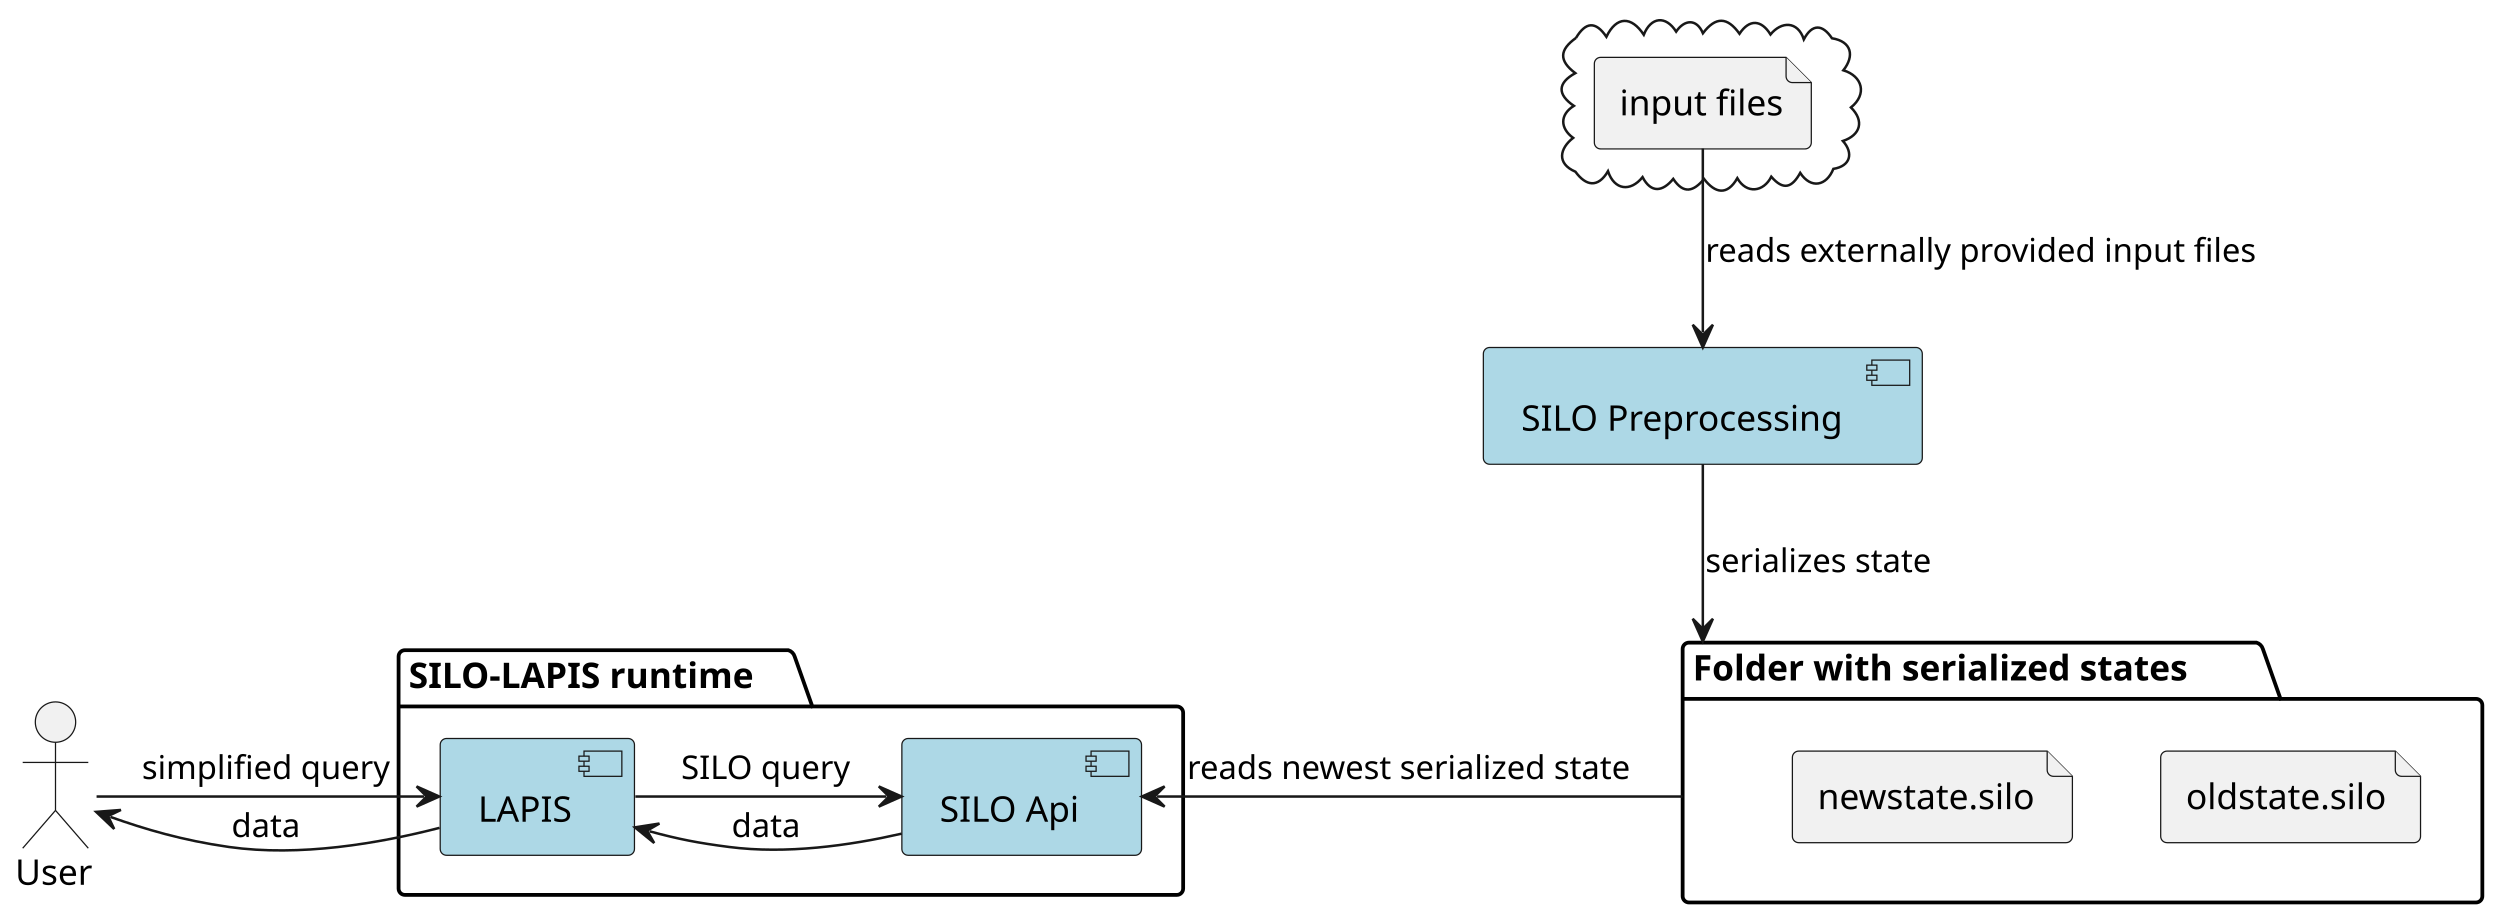
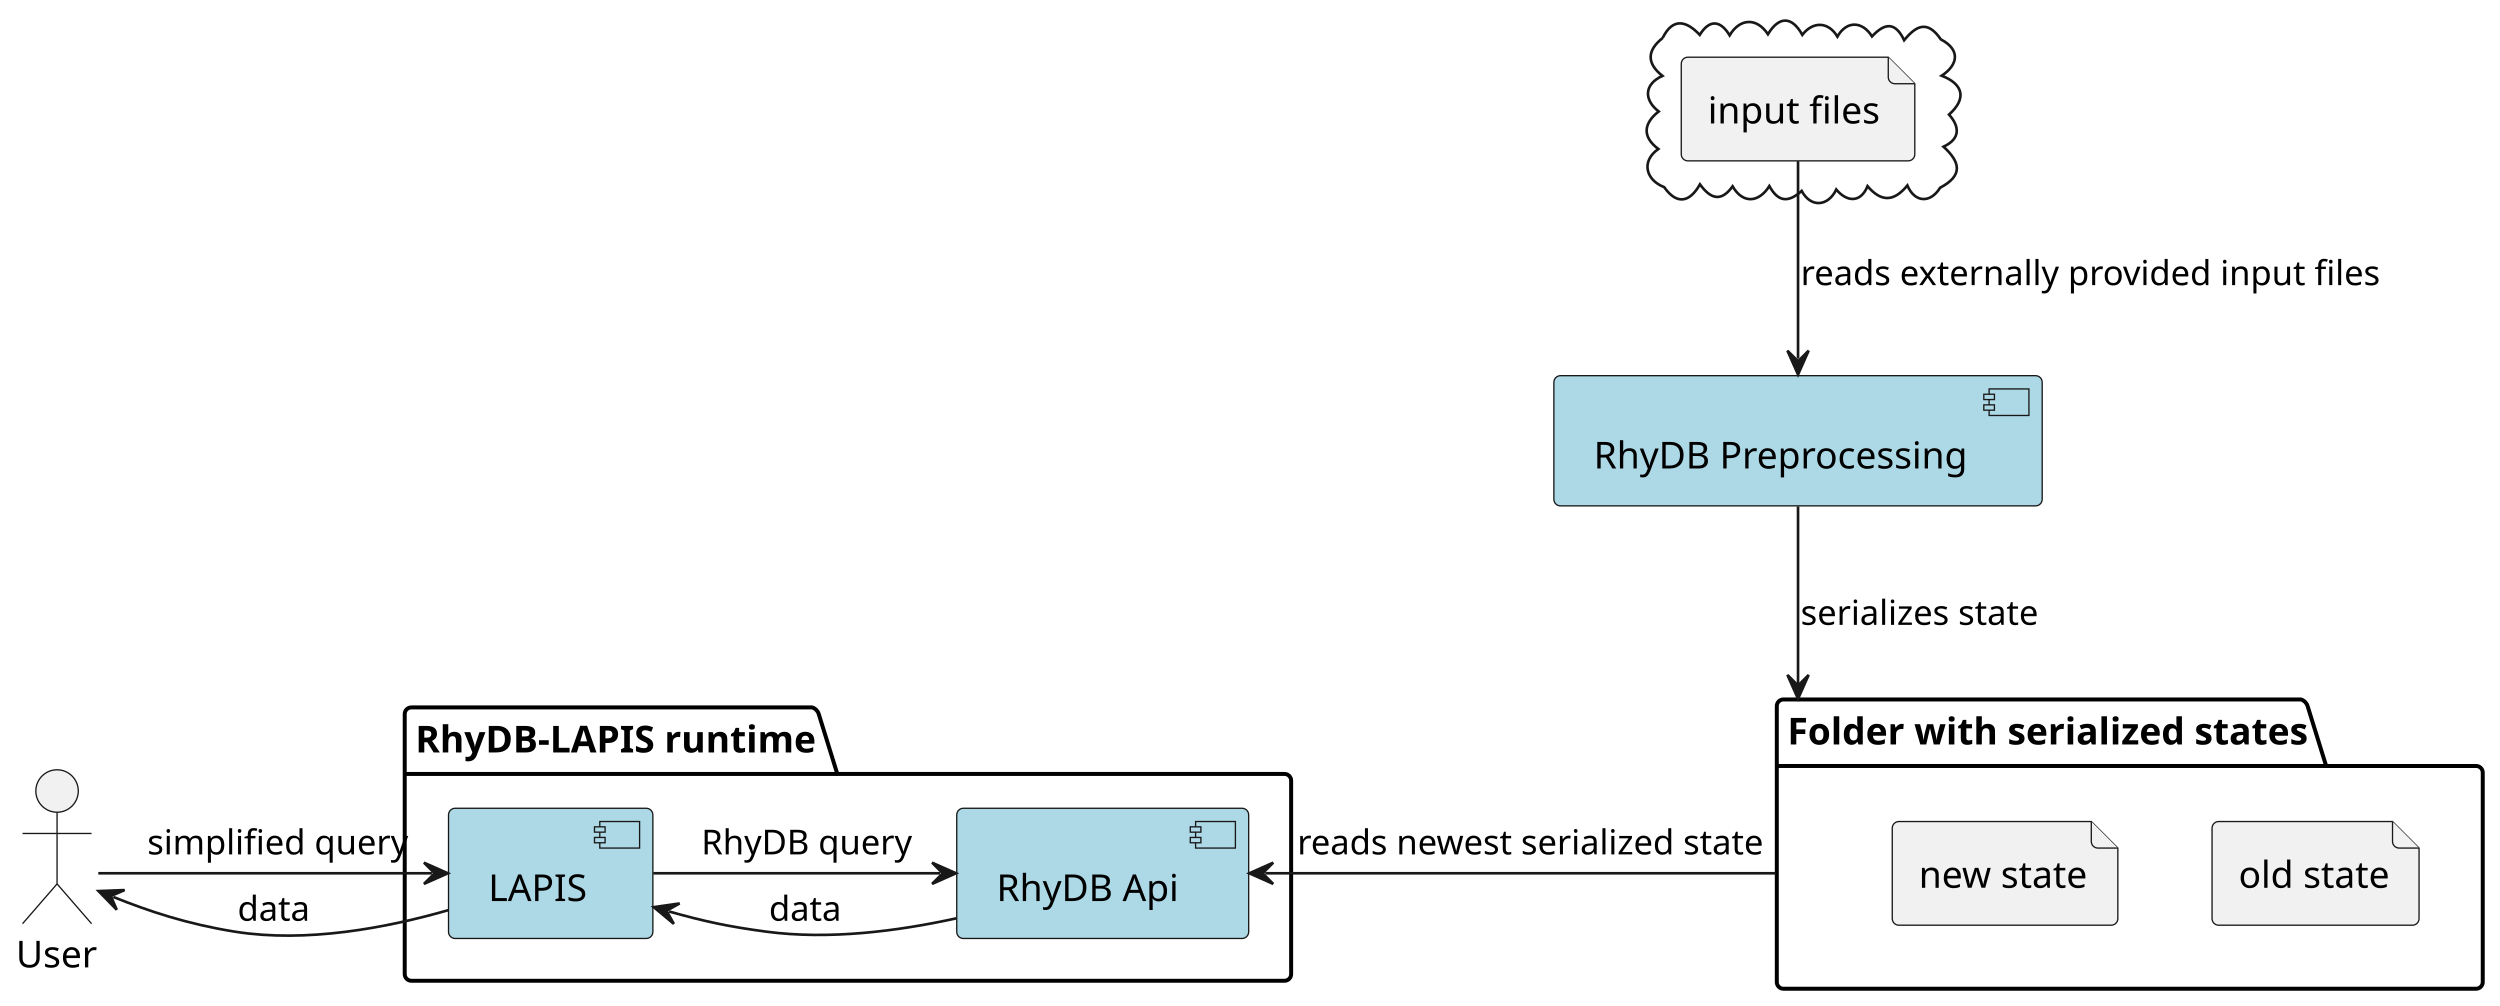
- <svg xmlns="http://www.w3.org/2000/svg" contentStyleType="text/css" height="364px" preserveAspectRatio="none" style="width:991px;height:364px;background:#FFFFFF;" version="1.1" viewBox="0 0 991 364" width="991px" zoomAndPan="magnify">
+ <svg xmlns="http://www.w3.org/2000/svg" contentStyleType="text/css" height="379px" preserveAspectRatio="none" style="width:942px;height:379px;background:#FFFFFF;" version="1.1" viewBox="0 0 942 379" width="942px" zoomAndPan="magnify">
  <defs />
  <g>
    <g id="cluster_##2">
-       <path d="M624.718,15.037 C628.545,8.672 632.458,8.224 636.774,14.574 C640.827,6.295 646.681,6.357 651.592,13.763 C654.436,6.688 660.268,6 664.427,12.523 C667.651,7.794 672.471,7.179 675.044,13.168 C680.104,6.522 684.665,6.585 689.538,13.37 C693.46,7.454 698.181,7.792 701.824,13.661 C706.139,8.407 712.579,8.207 715.042,15.597 C718.35,9.361 722.42,9.53 726.187,15.167 C734.082,16.449 735.172,22.176 730.713,27.862 C738.347,30.193 740.217,37.379 733.721,42.594 C739.101,47.943 737.552,53.507 730.54,55.892 C734.839,60.777 733.512,65.855 726.749,66.947 C724.064,73.685 717.896,75.072 713.602,68.541 C710.319,74.443 706.936,75.603 702.142,70.053 C699.03,76.177 692.33,77.005 688.669,70.644 C684.616,77.701 679.842,76.618 675.489,70.954 C671.316,75.927 667.409,77.12 663.269,70.918 C659.146,75.95 654.571,76.794 651.109,70.225 C646.278,76.199 639.934,75.397 637.404,67.886 C633.429,74.635 628.649,73.765 624.5,68.067 C616.902,64.794 618.294,58.809 623.59,54.662 C618.441,50.86 618.2,45.519 623.872,41.957 C617.254,37.45 617.361,32.895 624.446,28.995 C617.836,24.021 618.147,19.754 624.718,15.037 " fill="none" style="stroke:#181818;stroke-width:1.0;" />
+       <path d="M626.472,14.335 C630.341,6.49 635.47,7.828 640.462,13.141 C644.119,7.23 648.246,7.551 651.724,13.314 C655.575,6.858 661.939,6.495 666.159,12.899 C670.338,6 675.179,6.021 679.11,13.128 C683.087,7.98 688.898,8.054 692.328,13.792 C695.875,7.629 701.754,7.968 705.37,13.716 C710.191,8.59 714.103,8.117 717.486,15.149 C722.163,9.453 726.332,7.587 731.301,14.838 C738.711,18.699 737.935,24.336 731.638,28.534 C739.834,31.739 741.13,37.161 734.387,43.172 C738.574,47.863 738.564,52.371 732.319,55.282 C738.714,61.135 739.742,66.144 731.036,70.743 C727.369,76.695 721.488,76.423 718.692,69.884 C713.676,75.989 708.93,76.302 703.693,70.155 C701.002,76.679 695.79,76.049 691.908,71.413 C688.897,77.738 682.399,78.485 678.87,71.938 C673.885,76.416 670.081,76.252 666.692,70.108 C662.797,76.307 656.835,77.024 652.835,70.219 C648.343,76.51 644.326,74.671 640.546,69.459 C636.729,76.203 631.932,77.407 627.052,70.51 C620.192,67.856 618.203,60.855 624.854,56.134 C618.685,51.512 619.263,46.505 624.992,41.999 C619.283,37.566 619.528,31.706 626.399,28.592 C620.409,23.854 620.557,19.011 626.472,14.335 " fill="none" style="stroke:#181818;stroke-width:1.0;" />
    </g>
    <g id="cluster_files">
-       <path d="M669.5,254.738 L894.5,254.738 A3.75,3.75 0 0 1 897,257.238 L904,277.035 L981.5,277.035 A2.5,2.5 0 0 1 984,279.535 L984,355.238 A2.5,2.5 0 0 1 981.5,357.738 L669.5,357.738 A2.5,2.5 0 0 1 667,355.238 L667,257.238 A2.5,2.5 0 0 1 669.5,254.738 " fill="none" style="stroke:#000000;stroke-width:1.5;" />
-       <line style="stroke:#000000;stroke-width:1.5;" x1="667" x2="904" y1="277.035" y2="277.035" />
-       <text fill="#000000" font-family="sans-serif" font-size="14" font-weight="bold" lengthAdjust="spacing" textLength="224" x="671" y="269.733">Folder with serialized states</text>
+       <path d="M672,263.553 L867,263.553 A3.75,3.75 0 0 1 869.5,266.053 L876.5,288.621 L933,288.621 A2.5,2.5 0 0 1 935.5,291.121 L935.5,370.053 A2.5,2.5 0 0 1 933,372.553 L672,372.553 A2.5,2.5 0 0 1 669.5,370.053 L669.5,266.053 A2.5,2.5 0 0 1 672,263.553 " fill="none" style="stroke:#000000;stroke-width:1.5;" />
+       <line style="stroke:#000000;stroke-width:1.5;" x1="669.5" x2="876.5" y1="288.621" y2="288.621" />
+       <text fill="#000000" font-family="sans-serif" font-size="14" font-weight="bold" lengthAdjust="spacing" textLength="194" x="673.5" y="280.519">Folder with serialized states</text>
    </g>
-     <g id="cluster_SILO-LAPIS runtime">
-       <path d="M160.5,257.738 L312.5,257.738 A3.75,3.75 0 0 1 315,260.238 L322,280.035 L466.5,280.035 A2.5,2.5 0 0 1 469,282.535 L469,352.238 A2.5,2.5 0 0 1 466.5,354.738 L160.5,354.738 A2.5,2.5 0 0 1 158,352.238 L158,260.238 A2.5,2.5 0 0 1 160.5,257.738 " fill="none" style="stroke:#000000;stroke-width:1.5;" />
-       <line style="stroke:#000000;stroke-width:1.5;" x1="158" x2="322" y1="280.035" y2="280.035" />
-       <text fill="#000000" font-family="sans-serif" font-size="14" font-weight="bold" lengthAdjust="spacing" textLength="151" x="162" y="272.733">SILO-LAPIS runtime</text>
+     <g id="cluster_RhyDB-LAPIS runtime">
+       <path d="M155,266.553 L306,266.553 A3.75,3.75 0 0 1 308.5,269.053 L315.5,291.621 L484,291.621 A2.5,2.5 0 0 1 486.5,294.121 L486.5,367.053 A2.5,2.5 0 0 1 484,369.553 L155,369.553 A2.5,2.5 0 0 1 152.5,367.053 L152.5,269.053 A2.5,2.5 0 0 1 155,266.553 " fill="none" style="stroke:#000000;stroke-width:1.5;" />
+       <line style="stroke:#000000;stroke-width:1.5;" x1="152.5" x2="315.5" y1="291.621" y2="291.621" />
+       <text fill="#000000" font-family="sans-serif" font-size="14" font-weight="bold" lengthAdjust="spacing" textLength="150" x="156.5" y="283.519">RhyDB-LAPIS runtime</text>
    </g>
    <g id="elem_input">
-       <path d="M632,25.238 L632,56.535 A2.5,2.5 0 0 0 634.5,59.035 L715.5,59.035 A2.5,2.5 0 0 0 718,56.535 L718,32.738 L708,22.738 L634.5,22.738 A2.5,2.5 0 0 0 632,25.238 " fill="#F1F1F1" style="stroke:#181818;stroke-width:0.5;" />
-       <path d="M708,22.738 L708,30.238 A2.5,2.5 0 0 0 710.5,32.738 L718,32.738 " fill="#F1F1F1" style="stroke:#181818;stroke-width:0.5;" />
-       <text fill="#000000" font-family="sans-serif" font-size="14" lengthAdjust="spacing" textLength="66" x="642" y="45.733">input files</text>
+       <path d="M633.5,24.053 L633.5,58.121 A2.5,2.5 0 0 0 636,60.621 L719,60.621 A2.5,2.5 0 0 0 721.5,58.121 L721.5,31.553 L711.5,21.553 L636,21.553 A2.5,2.5 0 0 0 633.5,24.053 " fill="#F1F1F1" style="stroke:#181818;stroke-width:0.5;" />
+       <path d="M711.5,21.553 L711.5,29.053 A2.5,2.5 0 0 0 714,31.553 L721.5,31.553 " fill="#F1F1F1" style="stroke:#181818;stroke-width:0.5;" />
+       <text fill="#000000" font-family="sans-serif" font-size="14" lengthAdjust="spacing" textLength="68" x="643.5" y="46.519">input files</text>
    </g>
-     <g id="elem_oldstate.silo">
-       <path d="M856.5,300.238 L856.5,331.535 A2.5,2.5 0 0 0 859,334.035 L957,334.035 A2.5,2.5 0 0 0 959.5,331.535 L959.5,307.738 L949.5,297.738 L859,297.738 A2.5,2.5 0 0 0 856.5,300.238 " fill="#F1F1F1" style="stroke:#181818;stroke-width:0.5;" />
-       <path d="M949.5,297.738 L949.5,305.238 A2.5,2.5 0 0 0 952,307.738 L959.5,307.738 " fill="#F1F1F1" style="stroke:#181818;stroke-width:0.5;" />
-       <text fill="#000000" font-family="sans-serif" font-size="14" lengthAdjust="spacing" textLength="83" x="866.5" y="320.733">oldstate.silo</text>
+     <g id="elem_old state">
+       <path d="M833.5,312.053 L833.5,346.121 A2.5,2.5 0 0 0 836,348.621 L909,348.621 A2.5,2.5 0 0 0 911.5,346.121 L911.5,319.553 L901.5,309.553 L836,309.553 A2.5,2.5 0 0 0 833.5,312.053 " fill="#F1F1F1" style="stroke:#181818;stroke-width:0.5;" />
+       <path d="M901.5,309.553 L901.5,317.053 A2.5,2.5 0 0 0 904,319.553 L911.5,319.553 " fill="#F1F1F1" style="stroke:#181818;stroke-width:0.5;" />
+       <text fill="#000000" font-family="sans-serif" font-size="14" lengthAdjust="spacing" textLength="58" x="843.5" y="334.519">old state</text>
    </g>
-     <g id="elem_newstate.silo">
-       <path d="M710.5,300.238 L710.5,331.535 A2.5,2.5 0 0 0 713,334.035 L819,334.035 A2.5,2.5 0 0 0 821.5,331.535 L821.5,307.738 L811.5,297.738 L713,297.738 A2.5,2.5 0 0 0 710.5,300.238 " fill="#F1F1F1" style="stroke:#181818;stroke-width:0.5;" />
-       <path d="M811.5,297.738 L811.5,305.238 A2.5,2.5 0 0 0 814,307.738 L821.5,307.738 " fill="#F1F1F1" style="stroke:#181818;stroke-width:0.5;" />
-       <text fill="#000000" font-family="sans-serif" font-size="14" lengthAdjust="spacing" textLength="91" x="720.5" y="320.733">newstate.silo</text>
+     <g id="elem_new state">
+       <path d="M713,312.053 L713,346.121 A2.5,2.5 0 0 0 715.5,348.621 L795.5,348.621 A2.5,2.5 0 0 0 798,346.121 L798,319.553 L788,309.553 L715.5,309.553 A2.5,2.5 0 0 0 713,312.053 " fill="#F1F1F1" style="stroke:#181818;stroke-width:0.5;" />
+       <path d="M788,309.553 L788,317.053 A2.5,2.5 0 0 0 790.5,319.553 L798,319.553 " fill="#F1F1F1" style="stroke:#181818;stroke-width:0.5;" />
+       <text fill="#000000" font-family="sans-serif" font-size="14" lengthAdjust="spacing" textLength="65" x="723" y="334.519">new state</text>
    </g>
-     <g id="elem_siloApi">
-       <rect fill="#ADD8E6" height="46.297" rx="2.5" ry="2.5" style="stroke:#181818;stroke-width:0.5;" width="95" x="357.5" y="292.738" />
-       <rect fill="#ADD8E6" height="10" style="stroke:#181818;stroke-width:0.5;" width="15" x="432.5" y="297.738" />
-       <rect fill="#ADD8E6" height="2" style="stroke:#181818;stroke-width:0.5;" width="4" x="430.5" y="299.738" />
-       <rect fill="#ADD8E6" height="2" style="stroke:#181818;stroke-width:0.5;" width="4" x="430.5" y="303.738" />
-       <text fill="#000000" font-family="sans-serif" font-size="14" lengthAdjust="spacing" textLength="55" x="372.5" y="325.733">SILO Api</text>
+     <g id="elem_rhyDbApi">
+       <rect fill="#ADD8E6" height="49.068" rx="2.5" ry="2.5" style="stroke:#181818;stroke-width:0.5;" width="110" x="360.5" y="304.553" />
+       <rect fill="#ADD8E6" height="10" style="stroke:#181818;stroke-width:0.5;" width="15" x="450.5" y="309.553" />
+       <rect fill="#ADD8E6" height="2" style="stroke:#181818;stroke-width:0.5;" width="4" x="448.5" y="311.553" />
+       <rect fill="#ADD8E6" height="2" style="stroke:#181818;stroke-width:0.5;" width="4" x="448.5" y="315.553" />
+       <text fill="#000000" font-family="sans-serif" font-size="14" lengthAdjust="spacing" textLength="70" x="375.5" y="339.519">RhyDB Api</text>
    </g>
    <g id="elem_LAPIS">
-       <rect fill="#ADD8E6" height="46.297" rx="2.5" ry="2.5" style="stroke:#181818;stroke-width:0.5;" width="77" x="174.5" y="292.738" />
-       <rect fill="#ADD8E6" height="10" style="stroke:#181818;stroke-width:0.5;" width="15" x="231.5" y="297.738" />
-       <rect fill="#ADD8E6" height="2" style="stroke:#181818;stroke-width:0.5;" width="4" x="229.5" y="299.738" />
-       <rect fill="#ADD8E6" height="2" style="stroke:#181818;stroke-width:0.5;" width="4" x="229.5" y="303.738" />
-       <text fill="#000000" font-family="sans-serif" font-size="14" lengthAdjust="spacing" textLength="37" x="189.5" y="325.733">LAPIS</text>
+       <rect fill="#ADD8E6" height="49.068" rx="2.5" ry="2.5" style="stroke:#181818;stroke-width:0.5;" width="77" x="169" y="304.553" />
+       <rect fill="#ADD8E6" height="10" style="stroke:#181818;stroke-width:0.5;" width="15" x="226" y="309.553" />
+       <rect fill="#ADD8E6" height="2" style="stroke:#181818;stroke-width:0.5;" width="4" x="224" y="311.553" />
+       <rect fill="#ADD8E6" height="2" style="stroke:#181818;stroke-width:0.5;" width="4" x="224" y="315.553" />
+       <text fill="#000000" font-family="sans-serif" font-size="14" lengthAdjust="spacing" textLength="37" x="184" y="339.519">LAPIS</text>
    </g>
-     <g id="elem_siloPreprocessing">
-       <rect fill="#ADD8E6" height="46.297" rx="2.5" ry="2.5" style="stroke:#181818;stroke-width:0.5;" width="174" x="588" y="137.738" />
-       <rect fill="#ADD8E6" height="10" style="stroke:#181818;stroke-width:0.5;" width="15" x="742" y="142.738" />
-       <rect fill="#ADD8E6" height="2" style="stroke:#181818;stroke-width:0.5;" width="4" x="740" y="144.738" />
-       <rect fill="#ADD8E6" height="2" style="stroke:#181818;stroke-width:0.5;" width="4" x="740" y="148.738" />
-       <text fill="#000000" font-family="sans-serif" font-size="14" lengthAdjust="spacing" textLength="134" x="603" y="170.733">SILO Preprocessing</text>
+     <g id="elem_rhyDbPreprocessing">
+       <rect fill="#ADD8E6" height="49.068" rx="2.5" ry="2.5" style="stroke:#181818;stroke-width:0.5;" width="184" x="585.5" y="141.553" />
+       <rect fill="#ADD8E6" height="10" style="stroke:#181818;stroke-width:0.5;" width="15" x="749.5" y="146.553" />
+       <rect fill="#ADD8E6" height="2" style="stroke:#181818;stroke-width:0.5;" width="4" x="747.5" y="148.553" />
+       <rect fill="#ADD8E6" height="2" style="stroke:#181818;stroke-width:0.5;" width="4" x="747.5" y="152.553" />
+       <text fill="#000000" font-family="sans-serif" font-size="14" lengthAdjust="spacing" textLength="144" x="600.5" y="176.519">RhyDB Preprocessing</text>
    </g>
    <g id="elem_User">
-       <ellipse cx="22" cy="286.238" fill="#F1F1F1" rx="8" ry="8" style="stroke:#181818;stroke-width:0.5;" />
-       <path d="M22,294.238 L22,321.238 M9,302.238 L35,302.238 M22,321.238 L9,336.238 M22,321.238 L35,336.238 " fill="none" style="stroke:#181818;stroke-width:0.5;" />
-       <text fill="#000000" font-family="sans-serif" font-size="14" lengthAdjust="spacing" textLength="32" x="6" y="350.733">User</text>
+       <ellipse cx="21.5" cy="298.053" fill="#F1F1F1" rx="8" ry="8" style="stroke:#181818;stroke-width:0.5;" />
+       <path d="M21.5,306.053 L21.5,333.053 M8.5,314.053 L34.5,314.053 M21.5,333.053 L8.5,348.053 M21.5,333.053 L34.5,348.053 " fill="none" style="stroke:#181818;stroke-width:0.5;" />
+       <text fill="#000000" font-family="sans-serif" font-size="14" lengthAdjust="spacing" textLength="31" x="6" y="364.519">User</text>
    </g>
    <g id="link_User_LAPIS">
-       <path d="M38.28,315.738 C68.15,315.738 126.42,315.738 168.13,315.738 " fill="none" id="User-to-LAPIS" style="stroke:#181818;stroke-width:1.0;" />
-       <polygon fill="#181818" points="174.13,315.738,165.13,311.738,169.13,315.738,165.13,319.738,174.13,315.738" style="stroke:#181818;stroke-width:1.0;" />
-       <text fill="#000000" font-family="sans-serif" font-size="13" lengthAdjust="spacing" textLength="100" x="56.25" y="308.805">simplified query</text>
+       <path d="M37.04,329.053 C65.76,329.053 121.96,329.053 162.75,329.053 " fill="none" id="User-to-LAPIS" style="stroke:#181818;stroke-width:1.0;" />
+       <polygon fill="#181818" points="168.75,329.053,159.75,325.053,163.75,329.053,159.75,333.053,168.75,329.053" style="stroke:#181818;stroke-width:1.0;" />
+       <text fill="#000000" font-family="sans-serif" font-size="13" lengthAdjust="spacing" textLength="95" x="55.5" y="321.95">simplified query</text>
    </g>
    <g id="link_User_LAPIS">
-       <path d="M43.766,323.831 C57.516,328.701 72.29,333.108 90.75,335.738 C118.75,339.728 150.24,334.338 174.25,328.158 " fill="none" id="User-backto-LAPIS" style="stroke:#181818;stroke-width:1.0;" />
-       <polygon fill="#181818" points="38.11,321.828,45.258,328.603,42.823,323.497,47.929,321.062,38.11,321.828" style="stroke:#181818;stroke-width:1.0;" />
-       <text fill="#000000" font-family="sans-serif" font-size="13" lengthAdjust="spacing" textLength="29" x="91.75" y="331.805">data</text>
+       <path d="M42.691,337.98 C56.051,343.32 70.37,348.153 88.5,351.053 C115.47,355.363 145.74,349.623 168.99,342.933 " fill="none" id="User-backto-LAPIS" style="stroke:#181818;stroke-width:1.0;" />
+       <polygon fill="#181818" points="37.12,335.753,43.992,342.808,41.763,337.609,46.962,335.38,37.12,335.753" style="stroke:#181818;stroke-width:1.0;" />
+       <text fill="#000000" font-family="sans-serif" font-size="13" lengthAdjust="spacing" textLength="27" x="89.5" y="346.95">data</text>
    </g>
-     <g id="link_LAPIS_siloApi">
-       <path d="M251.85,315.738 C282.32,315.738 318.85,315.738 351.36,315.738 " fill="none" id="LAPIS-to-siloApi" style="stroke:#181818;stroke-width:1.0;" />
-       <polygon fill="#181818" points="357.36,315.738,348.36,311.738,352.36,315.738,348.36,319.738,357.36,315.738" style="stroke:#181818;stroke-width:1.0;" />
-       <text fill="#000000" font-family="sans-serif" font-size="13" lengthAdjust="spacing" textLength="69" x="270" y="308.805">SILO query</text>
+     <g id="link_LAPIS_rhyDbApi">
+       <path d="M246.14,329.053 C278.21,329.053 318.23,329.053 354.21,329.053 " fill="none" id="LAPIS-to-rhyDbApi" style="stroke:#181818;stroke-width:1.0;" />
+       <polygon fill="#181818" points="360.21,329.053,351.21,325.053,355.21,329.053,351.21,333.053,360.21,329.053" style="stroke:#181818;stroke-width:1.0;" />
+       <text fill="#000000" font-family="sans-serif" font-size="13" lengthAdjust="spacing" textLength="78" x="264.25" y="321.95">RhyDB query</text>
    </g>
-     <g id="link_LAPIS_siloApi">
-       <path d="M257.464,329.528 C269.314,332.718 276.69,334.148 289,335.738 C311.6,338.658 336.52,335.248 357.45,330.458 " fill="none" id="LAPIS-backto-siloApi" style="stroke:#181818;stroke-width:1.0;" />
-       <polygon fill="#181818" points="251.67,327.968,259.321,334.17,256.498,329.268,261.4,326.445,251.67,327.968" style="stroke:#181818;stroke-width:1.0;" />
-       <text fill="#000000" font-family="sans-serif" font-size="13" lengthAdjust="spacing" textLength="29" x="290" y="331.805">data</text>
+     <g id="link_LAPIS_rhyDbApi">
+       <path d="M252.104,343.446 C265.404,347.206 274.7,349.183 288.75,351.053 C312.33,354.193 338.23,350.903 360.43,346.003 " fill="none" id="LAPIS-backto-rhyDbApi" style="stroke:#181818;stroke-width:1.0;" />
+       <polygon fill="#181818" points="246.33,341.813,253.902,348.111,251.141,343.174,256.079,340.413,246.33,341.813" style="stroke:#181818;stroke-width:1.0;" />
+       <text fill="#000000" font-family="sans-serif" font-size="13" lengthAdjust="spacing" textLength="27" x="289.75" y="346.95">data</text>
    </g>
-     <g id="link_siloApi_files">
-       <path d="M458.65,315.738 C496.195,315.738 543.535,315.738 588.56,315.738 C611.072,315.738 631.506,315.738 646.847,315.738 C654.518,315.738 660.916,315.738 665.663,315.738 C665.96,315.738 666.25,315.738 666.534,315.738 C666.676,315.738 666.816,315.738 666.955,315.738 " fill="none" id="siloApi-backto-files" style="stroke:#181818;stroke-width:1.0;" />
-       <polygon fill="#181818" points="452.65,315.738,461.65,319.738,457.65,315.738,461.65,311.738,452.65,315.738" style="stroke:#181818;stroke-width:1.0;" />
-       <text fill="#000000" font-family="sans-serif" font-size="13" lengthAdjust="spacing" textLength="186" x="470.57" y="308.805">reads newest serialized state</text>
+     <g id="link_rhyDbApi_files">
+       <path d="M476.74,329.053 C513.975,329.053 557.648,329.053 598.974,329.053 C619.637,329.053 638.213,329.053 652.106,329.053 C659.052,329.053 664.826,329.053 669.105,329.053 " fill="none" id="rhyDbApi-backto-files" style="stroke:#181818;stroke-width:1.0;" />
+       <polygon fill="#181818" points="470.74,329.053,479.74,333.053,475.74,329.053,479.74,325.053,470.74,329.053" style="stroke:#181818;stroke-width:1.0;" />
+       <text fill="#000000" font-family="sans-serif" font-size="13" lengthAdjust="spacing" textLength="170" x="488.82" y="321.95">reads newest serialized state</text>
    </g>
-     <g id="link_siloPreprocessing_files">
-       <path d="M675,183.988 C675,194.43 675,207.652 675,221.652 C675,228.652 675,235.846 675,242.986 C675,246.555 675,250.111 675,253.622 C675,253.841 675,248.061 675,248.28 " fill="none" id="siloPreprocessing-to-files" style="stroke:#181818;stroke-width:1.0;" />
-       <polygon fill="#181818" points="675,254.28,679,245.28,675,249.28,671,245.28,675,254.28" style="stroke:#181818;stroke-width:1.0;" />
-       <text fill="#000000" font-family="sans-serif" font-size="13" lengthAdjust="spacing" textLength="96" x="676" y="226.805">serializes state</text>
+     <g id="link_rhyDbPreprocessing_files">
+       <path d="M677.5,190.813 C677.5,201.833 677.5,215.741 677.5,230.447 C677.5,237.8 677.5,245.353 677.5,252.845 C677.5,254.718 677.5,256.587 677.5,258.448 C677.5,259.379 677.5,260.307 677.5,261.233 C677.5,261.697 677.5,262.159 677.5,262.621 C677.5,262.851 677.5,257.082 677.5,257.313 " fill="none" id="rhyDbPreprocessing-to-files" style="stroke:#181818;stroke-width:1.0;" />
+       <polygon fill="#181818" points="677.5,263.313,681.5,254.313,677.5,258.313,673.5,254.313,677.5,263.313" style="stroke:#181818;stroke-width:1.0;" />
+       <text fill="#000000" font-family="sans-serif" font-size="13" lengthAdjust="spacing" textLength="86" x="678.5" y="235.45">serializes state</text>
    </g>
-     <g id="link_input_siloPreprocessing">
-       <path d="M675,58.898 C675,79.738 675,108.918 675,131.728 " fill="none" id="input-to-siloPreprocessing" style="stroke:#181818;stroke-width:1.0;" />
-       <polygon fill="#181818" points="675,137.728,679,128.728,675,132.728,671,128.728,675,137.728" style="stroke:#181818;stroke-width:1.0;" />
-       <text fill="#000000" font-family="sans-serif" font-size="13" lengthAdjust="spacing" textLength="226" x="676" y="103.805">reads externally provided input files</text>
+     <g id="link_input_rhyDbPreprocessing">
+       <path d="M677.5,60.733 C677.5,82.243 677.5,111.613 677.5,135.123 " fill="none" id="input-to-rhyDbPreprocessing" style="stroke:#181818;stroke-width:1.0;" />
+       <polygon fill="#181818" points="677.5,141.123,681.5,132.123,677.5,136.123,673.5,132.123,677.5,141.123" style="stroke:#181818;stroke-width:1.0;" />
+       <text fill="#000000" font-family="sans-serif" font-size="13" lengthAdjust="spacing" textLength="213" x="678.5" y="107.45">reads externally provided input files</text>
    </g>
  </g>
</svg>
